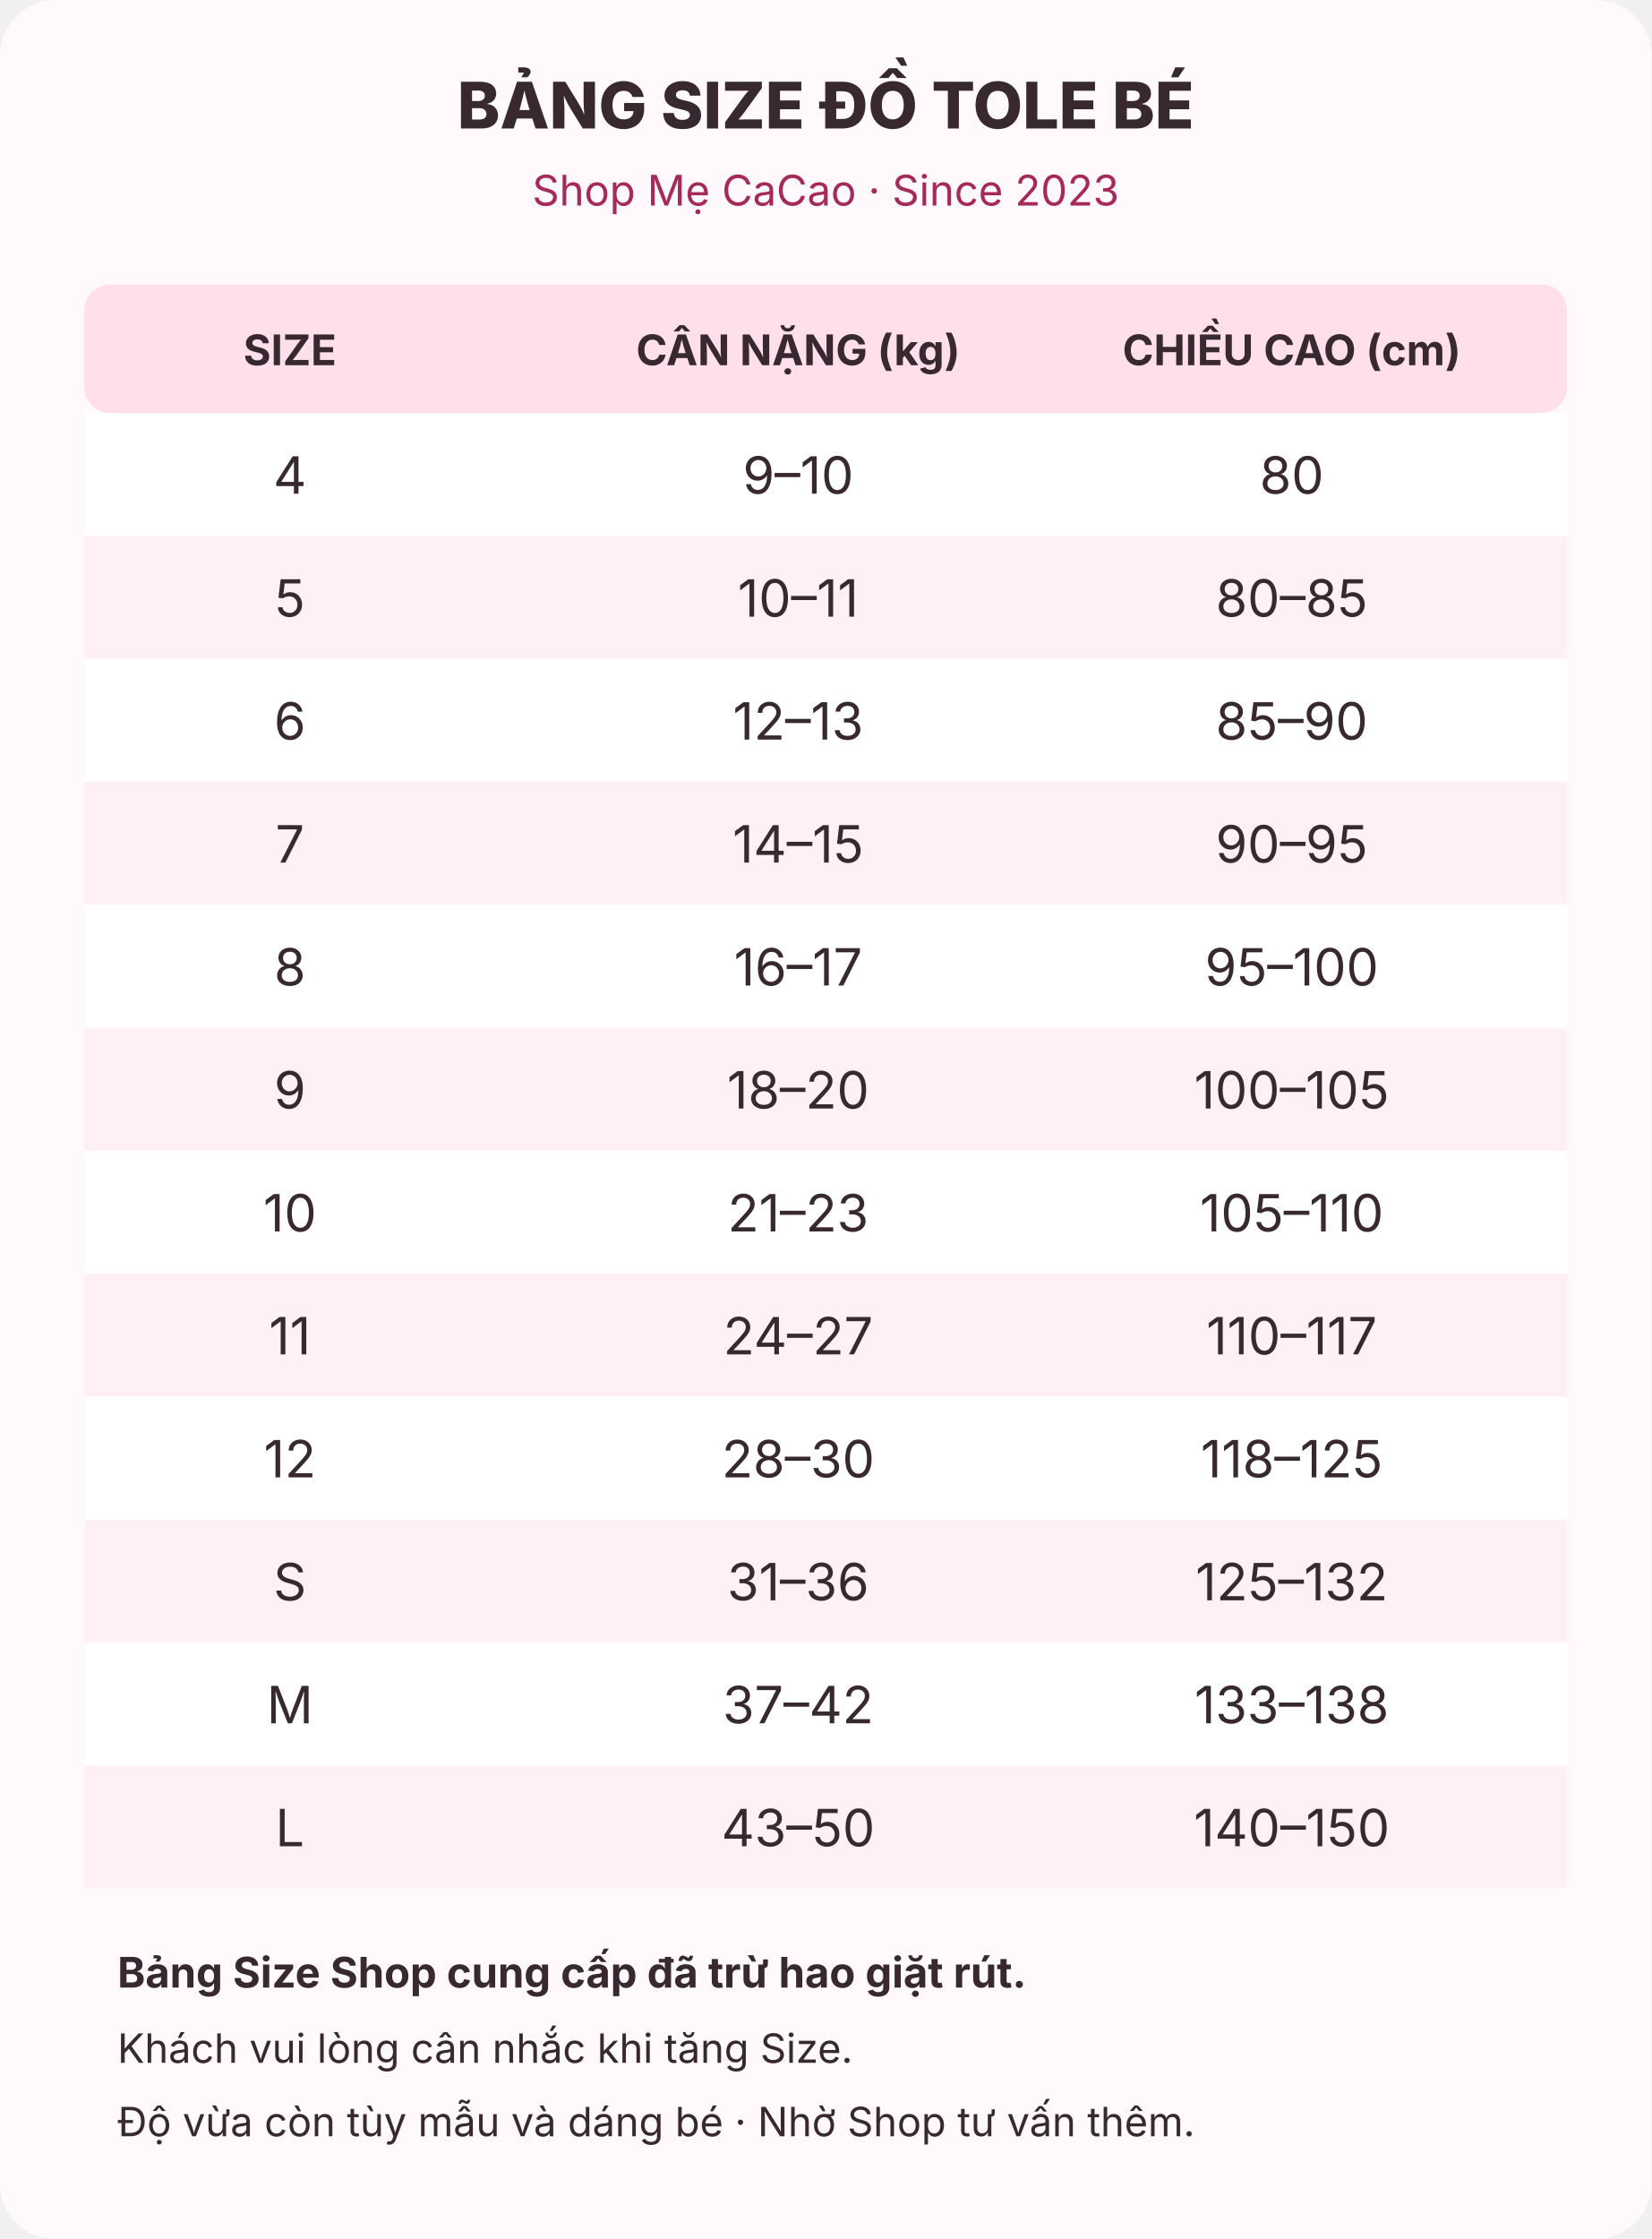
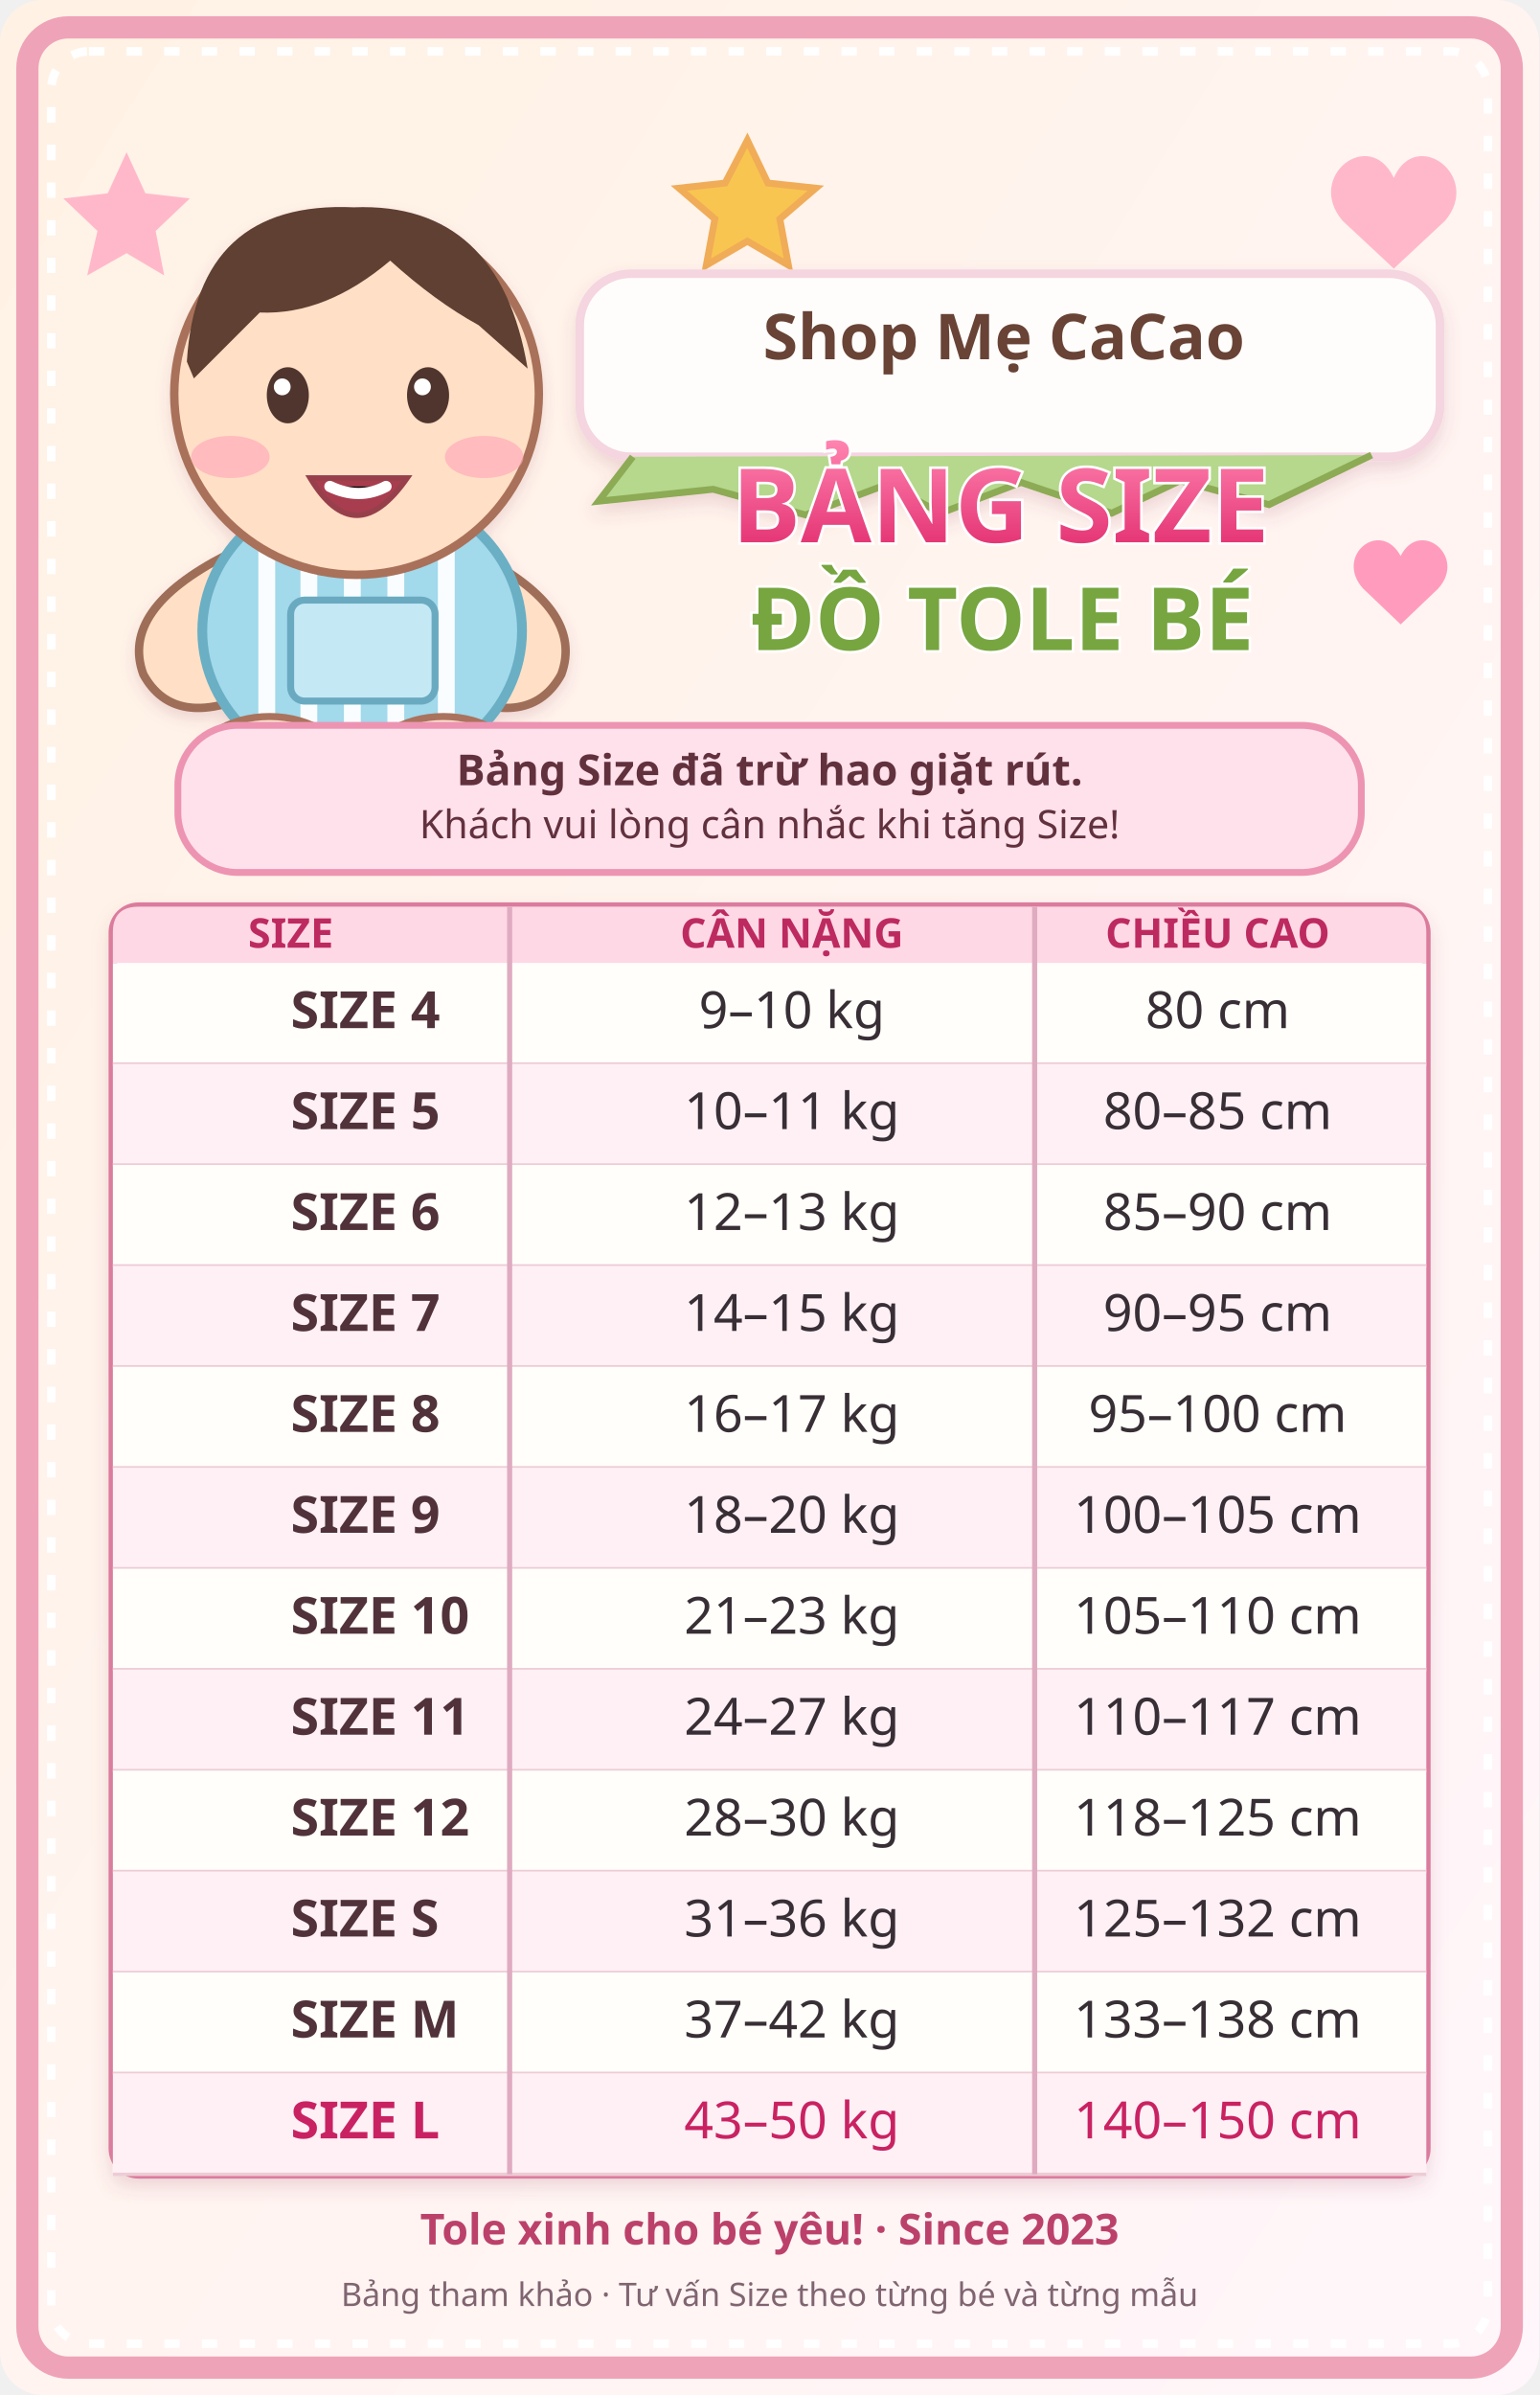
- <svg xmlns="http://www.w3.org/2000/svg" width="900" height="1220" viewBox="0 0 900 1220" role="img" aria-label="Bảng Size đồ tole bé, Shop Mẹ CaCao">
-   <rect width="900" height="1220" rx="30" fill="#fff9fb" />
-   <g font-family="system-ui,-apple-system,Segoe UI,sans-serif" fill="#382830">
-     <text x="450" y="70" text-anchor="middle" font-size="35" font-weight="800">BẢNG SIZE ĐỒ TOLE BÉ</text>
-     <text x="450" y="112" text-anchor="middle" font-size="23" fill="#a52a59">Shop Mẹ CaCao · Since 2023</text>
-     <rect x="46" y="155" width="808" height="70" rx="14" fill="#ffdfea" />
-     <text x="158" y="199" text-anchor="middle" font-size="23" font-weight="750">SIZE</text>
-     <text x="435" y="199" text-anchor="middle" font-size="23" font-weight="750">CÂN NẶNG (kg)</text>
-     <text x="704" y="199" text-anchor="middle" font-size="23" font-weight="750">CHIỀU CAO (cm)</text>
-     <rect x="46" y="225" width="808" height="67" fill="#fff" />
-     <text x="158" y="269" text-anchor="middle" font-size="28">4</text>
-     <text x="435" y="269" text-anchor="middle" font-size="28">9–10</text>
-     <text x="704" y="269" text-anchor="middle" font-size="28">80</text>
-     <rect x="46" y="292" width="808" height="67" fill="#fff0f5" />
-     <text x="158" y="336" text-anchor="middle" font-size="28">5</text>
-     <text x="435" y="336" text-anchor="middle" font-size="28">10–11</text>
-     <text x="704" y="336" text-anchor="middle" font-size="28">80–85</text>
-     <rect x="46" y="359" width="808" height="67" fill="#fff" />
-     <text x="158" y="403" text-anchor="middle" font-size="28">6</text>
-     <text x="435" y="403" text-anchor="middle" font-size="28">12–13</text>
-     <text x="704" y="403" text-anchor="middle" font-size="28">85–90</text>
-     <rect x="46" y="426" width="808" height="67" fill="#fff0f5" />
-     <text x="158" y="470" text-anchor="middle" font-size="28">7</text>
-     <text x="435" y="470" text-anchor="middle" font-size="28">14–15</text>
-     <text x="704" y="470" text-anchor="middle" font-size="28">90–95</text>
-     <rect x="46" y="493" width="808" height="67" fill="#fff" />
-     <text x="158" y="537" text-anchor="middle" font-size="28">8</text>
-     <text x="435" y="537" text-anchor="middle" font-size="28">16–17</text>
-     <text x="704" y="537" text-anchor="middle" font-size="28">95–100</text>
-     <rect x="46" y="560" width="808" height="67" fill="#fff0f5" />
-     <text x="158" y="604" text-anchor="middle" font-size="28">9</text>
-     <text x="435" y="604" text-anchor="middle" font-size="28">18–20</text>
-     <text x="704" y="604" text-anchor="middle" font-size="28">100–105</text>
-     <rect x="46" y="627" width="808" height="67" fill="#fff" />
-     <text x="158" y="671" text-anchor="middle" font-size="28">10</text>
-     <text x="435" y="671" text-anchor="middle" font-size="28">21–23</text>
-     <text x="704" y="671" text-anchor="middle" font-size="28">105–110</text>
-     <rect x="46" y="694" width="808" height="67" fill="#fff0f5" />
-     <text x="158" y="738" text-anchor="middle" font-size="28">11</text>
-     <text x="435" y="738" text-anchor="middle" font-size="28">24–27</text>
-     <text x="704" y="738" text-anchor="middle" font-size="28">110–117</text>
-     <rect x="46" y="761" width="808" height="67" fill="#fff" />
-     <text x="158" y="805" text-anchor="middle" font-size="28">12</text>
-     <text x="435" y="805" text-anchor="middle" font-size="28">28–30</text>
-     <text x="704" y="805" text-anchor="middle" font-size="28">118–125</text>
-     <rect x="46" y="828" width="808" height="67" fill="#fff0f5" />
-     <text x="158" y="872" text-anchor="middle" font-size="28">S</text>
-     <text x="435" y="872" text-anchor="middle" font-size="28">31–36</text>
-     <text x="704" y="872" text-anchor="middle" font-size="28">125–132</text>
-     <rect x="46" y="895" width="808" height="67" fill="#fff" />
-     <text x="158" y="939" text-anchor="middle" font-size="28">M</text>
-     <text x="435" y="939" text-anchor="middle" font-size="28">37–42</text>
-     <text x="704" y="939" text-anchor="middle" font-size="28">133–138</text>
-     <rect x="46" y="962" width="808" height="67" fill="#fff0f5" />
-     <text x="158" y="1006" text-anchor="middle" font-size="28">L</text>
-     <text x="435" y="1006" text-anchor="middle" font-size="28">43–50</text>
-     <text x="704" y="1006" text-anchor="middle" font-size="28">140–150</text>
-     <text x="64" y="1083" font-size="23" font-weight="650">Bảng Size Shop cung cấp đã trừ hao giặt rút.</text>
-     <text x="64" y="1124" font-size="22">Khách vui lòng cân nhắc khi tăng Size.</text>
-     <text x="64" y="1164" font-size="22">Độ vừa còn tùy mẫu và dáng bé · Nhờ Shop tư vấn thêm.</text>
+ <svg xmlns="http://www.w3.org/2000/svg" width="900" height="1400" viewBox="0 0 900 1400" role="img" aria-label="Bảng Size đồ tole bé Shop Mẹ CaCao, 12 Size, cân nặng và chiều cao">
+   <defs>
+     <linearGradient id="bg" x2="1" y2="1">
+       <stop stop-color="#fff2e4" />
+       <stop offset="1" stop-color="#fff6fb" />
+     </linearGradient>
+     <linearGradient id="pink" x2="0" y2="1">
+       <stop stop-color="#ff84b0" />
+       <stop offset="1" stop-color="#e53675" />
+     </linearGradient>
+     <filter id="s" x="-30%" y="-30%" width="160%" height="170%">
+       <feDropShadow dx="0" dy="5" stdDeviation="5" flood-color="#a54766" flood-opacity=".18" />
+     </filter>
+   </defs>
+   <rect width="900" height="1400" rx="25" fill="url(#bg)" />
+   <rect x="16" y="16" width="868" height="1368" rx="24" stroke="#efa3b8" stroke-width="13" fill="none" />
+   <rect x="30" y="30" width="840" height="1340" rx="22" stroke="#fff" stroke-width="5" stroke-dasharray="9 13" fill="none" />
+   <g fill="#ffb8ca">
+     <path d="M74 89l11 24 26 3-20 19 5 26-22-13-23 13 6-26-20-19 26-3Z" />
+     <path d="M815 104c-14-30-52-1-30 25l30 28 30-28c22-26-17-55-30-25Z" />
  </g>
+   <g fill="#f8c551" stroke="#f0ac57" stroke-width="4">
+     <path d="M437 82l12 25 28 3-21 18 5 27-24-14-24 14 5-27-21-18 27-3Z" />
+   </g>
+   <g transform="translate(74 163) scale(.82)" filter="url(#s)">
+     <path d="M71 197q-76 39-59 85 22 40 80 13M251 197q76 39 59 85-22 40-80 13" fill="#ffe0c6" stroke="#9f6e58" stroke-width="6" />
+     <ellipse cx="168" cy="251" rx="114" ry="103" fill="#a2d9eb" stroke="#6bafc4" stroke-width="7" />
+     <path d="M100 169v167M130 153v193M161 146v208M192 151v199M228 172v165" stroke="#f9fdff" stroke-width="12" />
+     <rect x="117" y="229" width="103" height="72" rx="10" fill="#c4e9f5" stroke="#6baac1" stroke-width="5" />
+     <ellipse cx="164" cy="82" rx="130" ry="129" fill="#ffdfc6" stroke="#a9715a" stroke-width="6" />
+     <path d="M43 59Q50-56 162-51q104-4 124 115l-35-31q-31-17-63-46-46 39-93 37l-47 47Z" fill="#5f4031" />
+     <g fill="#50362e">
+       <ellipse cx="115" cy="83" rx="15" ry="20" />
+       <ellipse cx="215" cy="83" rx="15" ry="20" />
+     </g>
+     <g fill="#fff">
+       <circle cx="111" cy="77" r="6" />
+       <circle cx="211" cy="77" r="6" />
+     </g>
+     <ellipse cx="74" cy="127" rx="28" ry="15" fill="#ffa7b8" opacity=".65" />
+     <ellipse cx="255" cy="127" rx="28" ry="15" fill="#ffa7b8" opacity=".65" />
+     <path d="M131 142q32 53 69 0Z" fill="#a83e4f" stroke="#97404b" stroke-width="4" />
+     <path d="M145 148q21 10 40 0" stroke="#fff" stroke-width="8" stroke-linecap="round" />
+     <ellipse cx="102" cy="348" rx="54" ry="36" fill="#ffe1cb" stroke="#aa735d" stroke-width="5" />
+     <ellipse cx="226" cy="348" rx="54" ry="36" fill="#ffe1cb" stroke="#aa735d" stroke-width="5" />
+   </g>
+   <g filter="url(#s)">
+     <rect x="339" y="160" width="503" height="107" rx="30" fill="#fffdfb" stroke="#f4d5e0" stroke-width="5" />
+     <path d="M370 267l-20 26 67-7 54 15 48-18 31 17 47-18 53 18 40-19 52 14 60-29" fill="#b5d88c" stroke="#8daa55" stroke-width="4" />
+   </g>
+   <text x="587" y="210" text-anchor="middle" font-size="37" font-family="system-ui,sans-serif" font-weight="850" fill="#684336">Shop Mẹ CaCao</text>
+   <text x="585" y="317" text-anchor="middle" font-size="60" font-family="system-ui,sans-serif" font-weight="900" fill="url(#pink)" stroke="#fff" stroke-width="3" paint-order="stroke">BẢNG SIZE</text>
+   <text x="586" y="380" text-anchor="middle" font-size="51" font-family="system-ui,sans-serif" font-weight="900" fill="#77a53f" stroke="#fff" stroke-width="3" paint-order="stroke">ĐỒ TOLE BÉ</text>
+   <g fill="#ff9cbd">
+     <path d="M819 325c-12-22-39 0-22 19l22 21 22-21c17-19-11-41-22-19Z" />
+   </g>
+   <rect x="104" y="424" width="692" height="86" rx="35" fill="#ffe1eb" stroke="#ed94b2" stroke-width="4" />
+   <text x="450" y="459" text-anchor="middle" font-size="25" font-family="system-ui,sans-serif" font-weight="700" fill="#62313e">Bảng Size đã trừ hao giặt rút.</text>
+   <text x="450" y="490" text-anchor="middle" font-size="23" font-family="system-ui,sans-serif" fill="#62313e">Khách vui lòng cân nhắc khi tăng Size!</text>
+   <g font-family="system-ui,'Segoe UI',sans-serif" filter="url(#s)">
+     <rect x="66" y="530" width="768" height="741" rx="15" fill="#fff" stroke="#db7b9d" stroke-width="5" />
+     <path d="M66 545q0-15 15-15h738q15 0 15 15v18H66Z" fill="#ffd8e5" />
+     <text x="170" y="554" font-size="24" text-anchor="middle" font-weight="800" fill="#bd2b61">SIZE</text>
+     <text x="463" y="554" font-size="24" text-anchor="middle" font-weight="800" fill="#bd2b61">CÂN NẶNG</text>
+     <text x="712" y="554" font-size="24" text-anchor="middle" font-weight="800" fill="#bd2b61">CHIỀU CAO</text>
+     <rect x="66" y="563" width="768" height="59" fill="#fffefa" />
+     <path d="M66 622H834" stroke="#edccd6" stroke-width="2" />
+     <text x="170" y="601" font-weight="800" font-size="30" fill="#51333a">SIZE 4</text>
+     <text x="463" y="601" text-anchor="middle" font-size="30" fill="#382f35">9–10 kg</text>
+     <text x="712" y="601" text-anchor="middle" font-size="30" fill="#382f35">80 cm</text>
+     <rect x="66" y="622" width="768" height="59" fill="#fff0f5" />
+     <path d="M66 681H834" stroke="#edccd6" stroke-width="2" />
+     <text x="170" y="660" font-weight="800" font-size="30" fill="#51333a">SIZE 5</text>
+     <text x="463" y="660" text-anchor="middle" font-size="30" fill="#382f35">10–11 kg</text>
+     <text x="712" y="660" text-anchor="middle" font-size="30" fill="#382f35">80–85 cm</text>
+     <rect x="66" y="681" width="768" height="59" fill="#fffefa" />
+     <path d="M66 740H834" stroke="#edccd6" stroke-width="2" />
+     <text x="170" y="719" font-weight="800" font-size="30" fill="#51333a">SIZE 6</text>
+     <text x="463" y="719" text-anchor="middle" font-size="30" fill="#382f35">12–13 kg</text>
+     <text x="712" y="719" text-anchor="middle" font-size="30" fill="#382f35">85–90 cm</text>
+     <rect x="66" y="740" width="768" height="59" fill="#fff0f5" />
+     <path d="M66 799H834" stroke="#edccd6" stroke-width="2" />
+     <text x="170" y="778" font-weight="800" font-size="30" fill="#51333a">SIZE 7</text>
+     <text x="463" y="778" text-anchor="middle" font-size="30" fill="#382f35">14–15 kg</text>
+     <text x="712" y="778" text-anchor="middle" font-size="30" fill="#382f35">90–95 cm</text>
+     <rect x="66" y="799" width="768" height="59" fill="#fffefa" />
+     <path d="M66 858H834" stroke="#edccd6" stroke-width="2" />
+     <text x="170" y="837" font-weight="800" font-size="30" fill="#51333a">SIZE 8</text>
+     <text x="463" y="837" text-anchor="middle" font-size="30" fill="#382f35">16–17 kg</text>
+     <text x="712" y="837" text-anchor="middle" font-size="30" fill="#382f35">95–100 cm</text>
+     <rect x="66" y="858" width="768" height="59" fill="#fff0f5" />
+     <path d="M66 917H834" stroke="#edccd6" stroke-width="2" />
+     <text x="170" y="896" font-weight="800" font-size="30" fill="#51333a">SIZE 9</text>
+     <text x="463" y="896" text-anchor="middle" font-size="30" fill="#382f35">18–20 kg</text>
+     <text x="712" y="896" text-anchor="middle" font-size="30" fill="#382f35">100–105 cm</text>
+     <rect x="66" y="917" width="768" height="59" fill="#fffefa" />
+     <path d="M66 976H834" stroke="#edccd6" stroke-width="2" />
+     <text x="170" y="955" font-weight="800" font-size="30" fill="#51333a">SIZE 10</text>
+     <text x="463" y="955" text-anchor="middle" font-size="30" fill="#382f35">21–23 kg</text>
+     <text x="712" y="955" text-anchor="middle" font-size="30" fill="#382f35">105–110 cm</text>
+     <rect x="66" y="976" width="768" height="59" fill="#fff0f5" />
+     <path d="M66 1035H834" stroke="#edccd6" stroke-width="2" />
+     <text x="170" y="1014" font-weight="800" font-size="30" fill="#51333a">SIZE 11</text>
+     <text x="463" y="1014" text-anchor="middle" font-size="30" fill="#382f35">24–27 kg</text>
+     <text x="712" y="1014" text-anchor="middle" font-size="30" fill="#382f35">110–117 cm</text>
+     <rect x="66" y="1035" width="768" height="59" fill="#fffefa" />
+     <path d="M66 1094H834" stroke="#edccd6" stroke-width="2" />
+     <text x="170" y="1073" font-weight="800" font-size="30" fill="#51333a">SIZE 12</text>
+     <text x="463" y="1073" text-anchor="middle" font-size="30" fill="#382f35">28–30 kg</text>
+     <text x="712" y="1073" text-anchor="middle" font-size="30" fill="#382f35">118–125 cm</text>
+     <rect x="66" y="1094" width="768" height="59" fill="#fff0f5" />
+     <path d="M66 1153H834" stroke="#edccd6" stroke-width="2" />
+     <text x="170" y="1132" font-weight="800" font-size="30" fill="#51333a">SIZE S</text>
+     <text x="463" y="1132" text-anchor="middle" font-size="30" fill="#382f35">31–36 kg</text>
+     <text x="712" y="1132" text-anchor="middle" font-size="30" fill="#382f35">125–132 cm</text>
+     <rect x="66" y="1153" width="768" height="59" fill="#fffefa" />
+     <path d="M66 1212H834" stroke="#edccd6" stroke-width="2" />
+     <text x="170" y="1191" font-weight="800" font-size="30" fill="#51333a">SIZE M</text>
+     <text x="463" y="1191" text-anchor="middle" font-size="30" fill="#382f35">37–42 kg</text>
+     <text x="712" y="1191" text-anchor="middle" font-size="30" fill="#382f35">133–138 cm</text>
+     <rect x="66" y="1212" width="768" height="59" fill="#fff0f5" />
+     <path d="M66 1271H834" stroke="#edccd6" stroke-width="2" />
+     <text x="170" y="1250" font-weight="800" font-size="30" fill="#c92464">SIZE L</text>
+     <text x="463" y="1250" text-anchor="middle" font-size="30" fill="#c92464">43–50 kg</text>
+     <text x="712" y="1250" text-anchor="middle" font-size="30" fill="#c92464">140–150 cm</text>
+     <path d="M298 530V1271M605 530V1271" stroke="#dfabc0" stroke-width="3" />
+   </g>
+   <text x="450" y="1312" text-anchor="middle" font-family="system-ui,sans-serif" font-weight="700" font-size="25" fill="#bb416b">Tole xinh cho bé yêu! · Since 2023</text>
+   <text x="450" y="1348" text-anchor="middle" font-family="system-ui,sans-serif" font-size="19" fill="#806571">Bảng tham khảo · Tư vấn Size theo từng bé và từng mẫu</text>
</svg>
